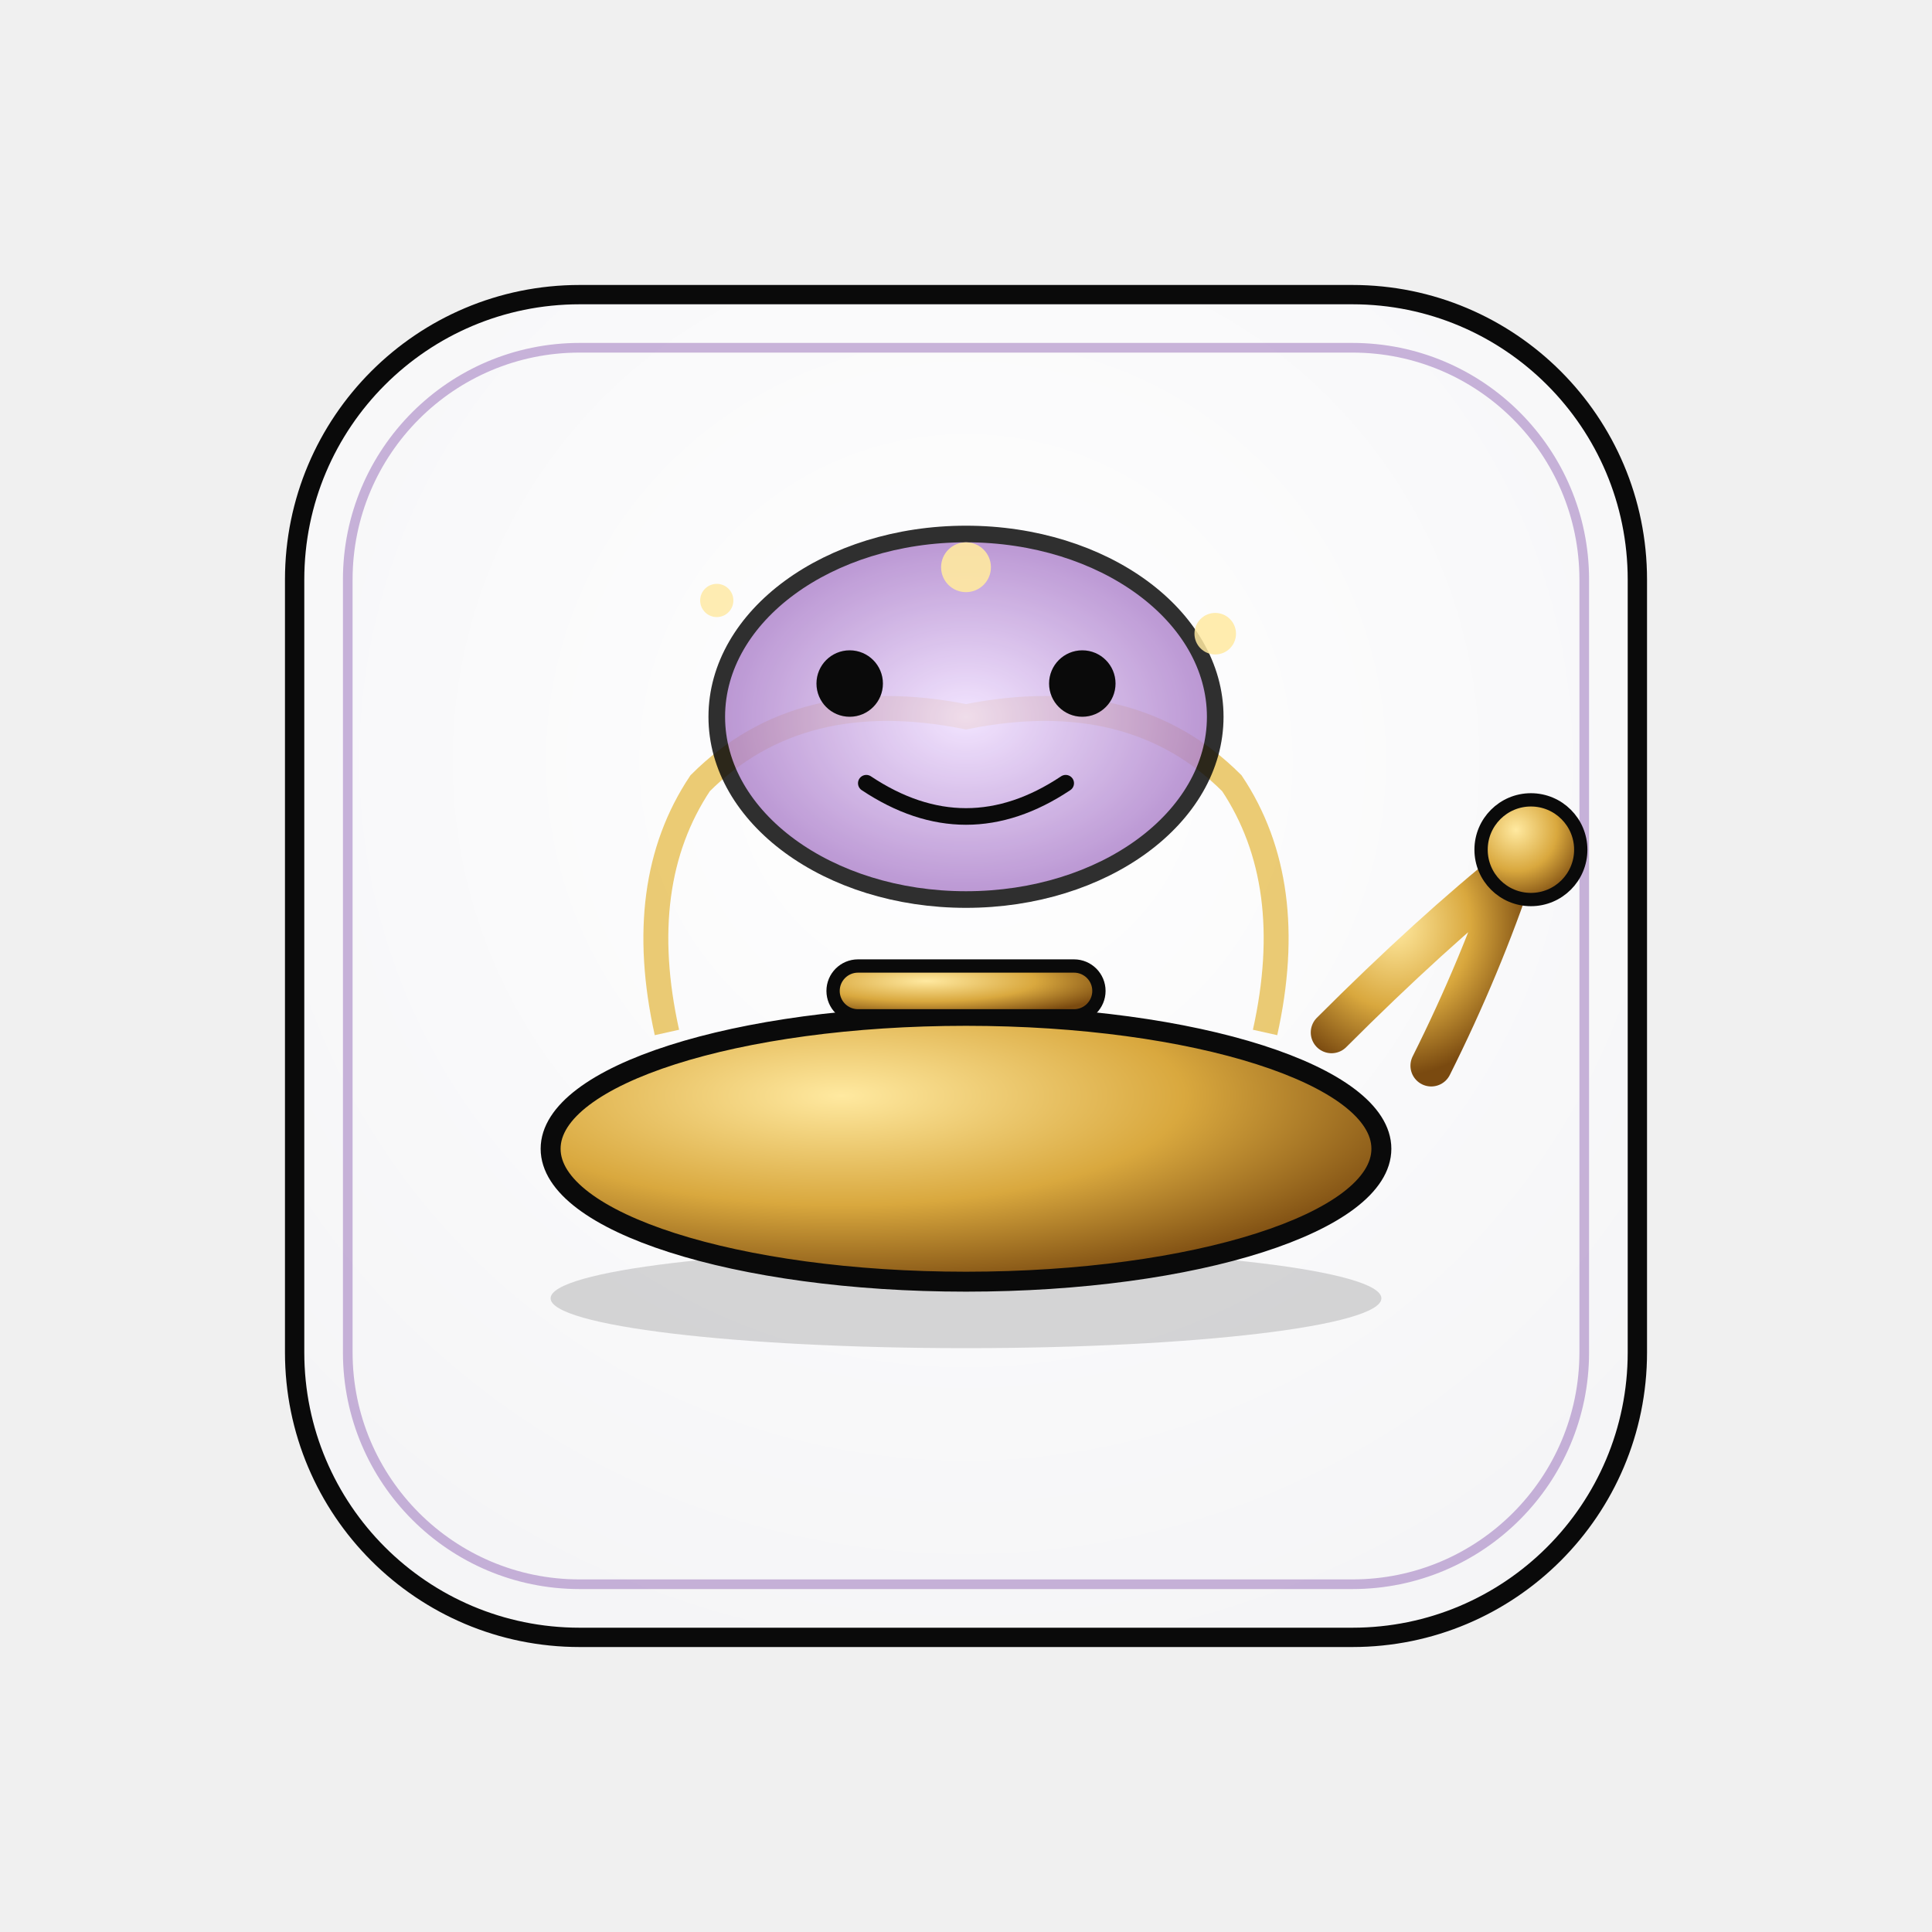
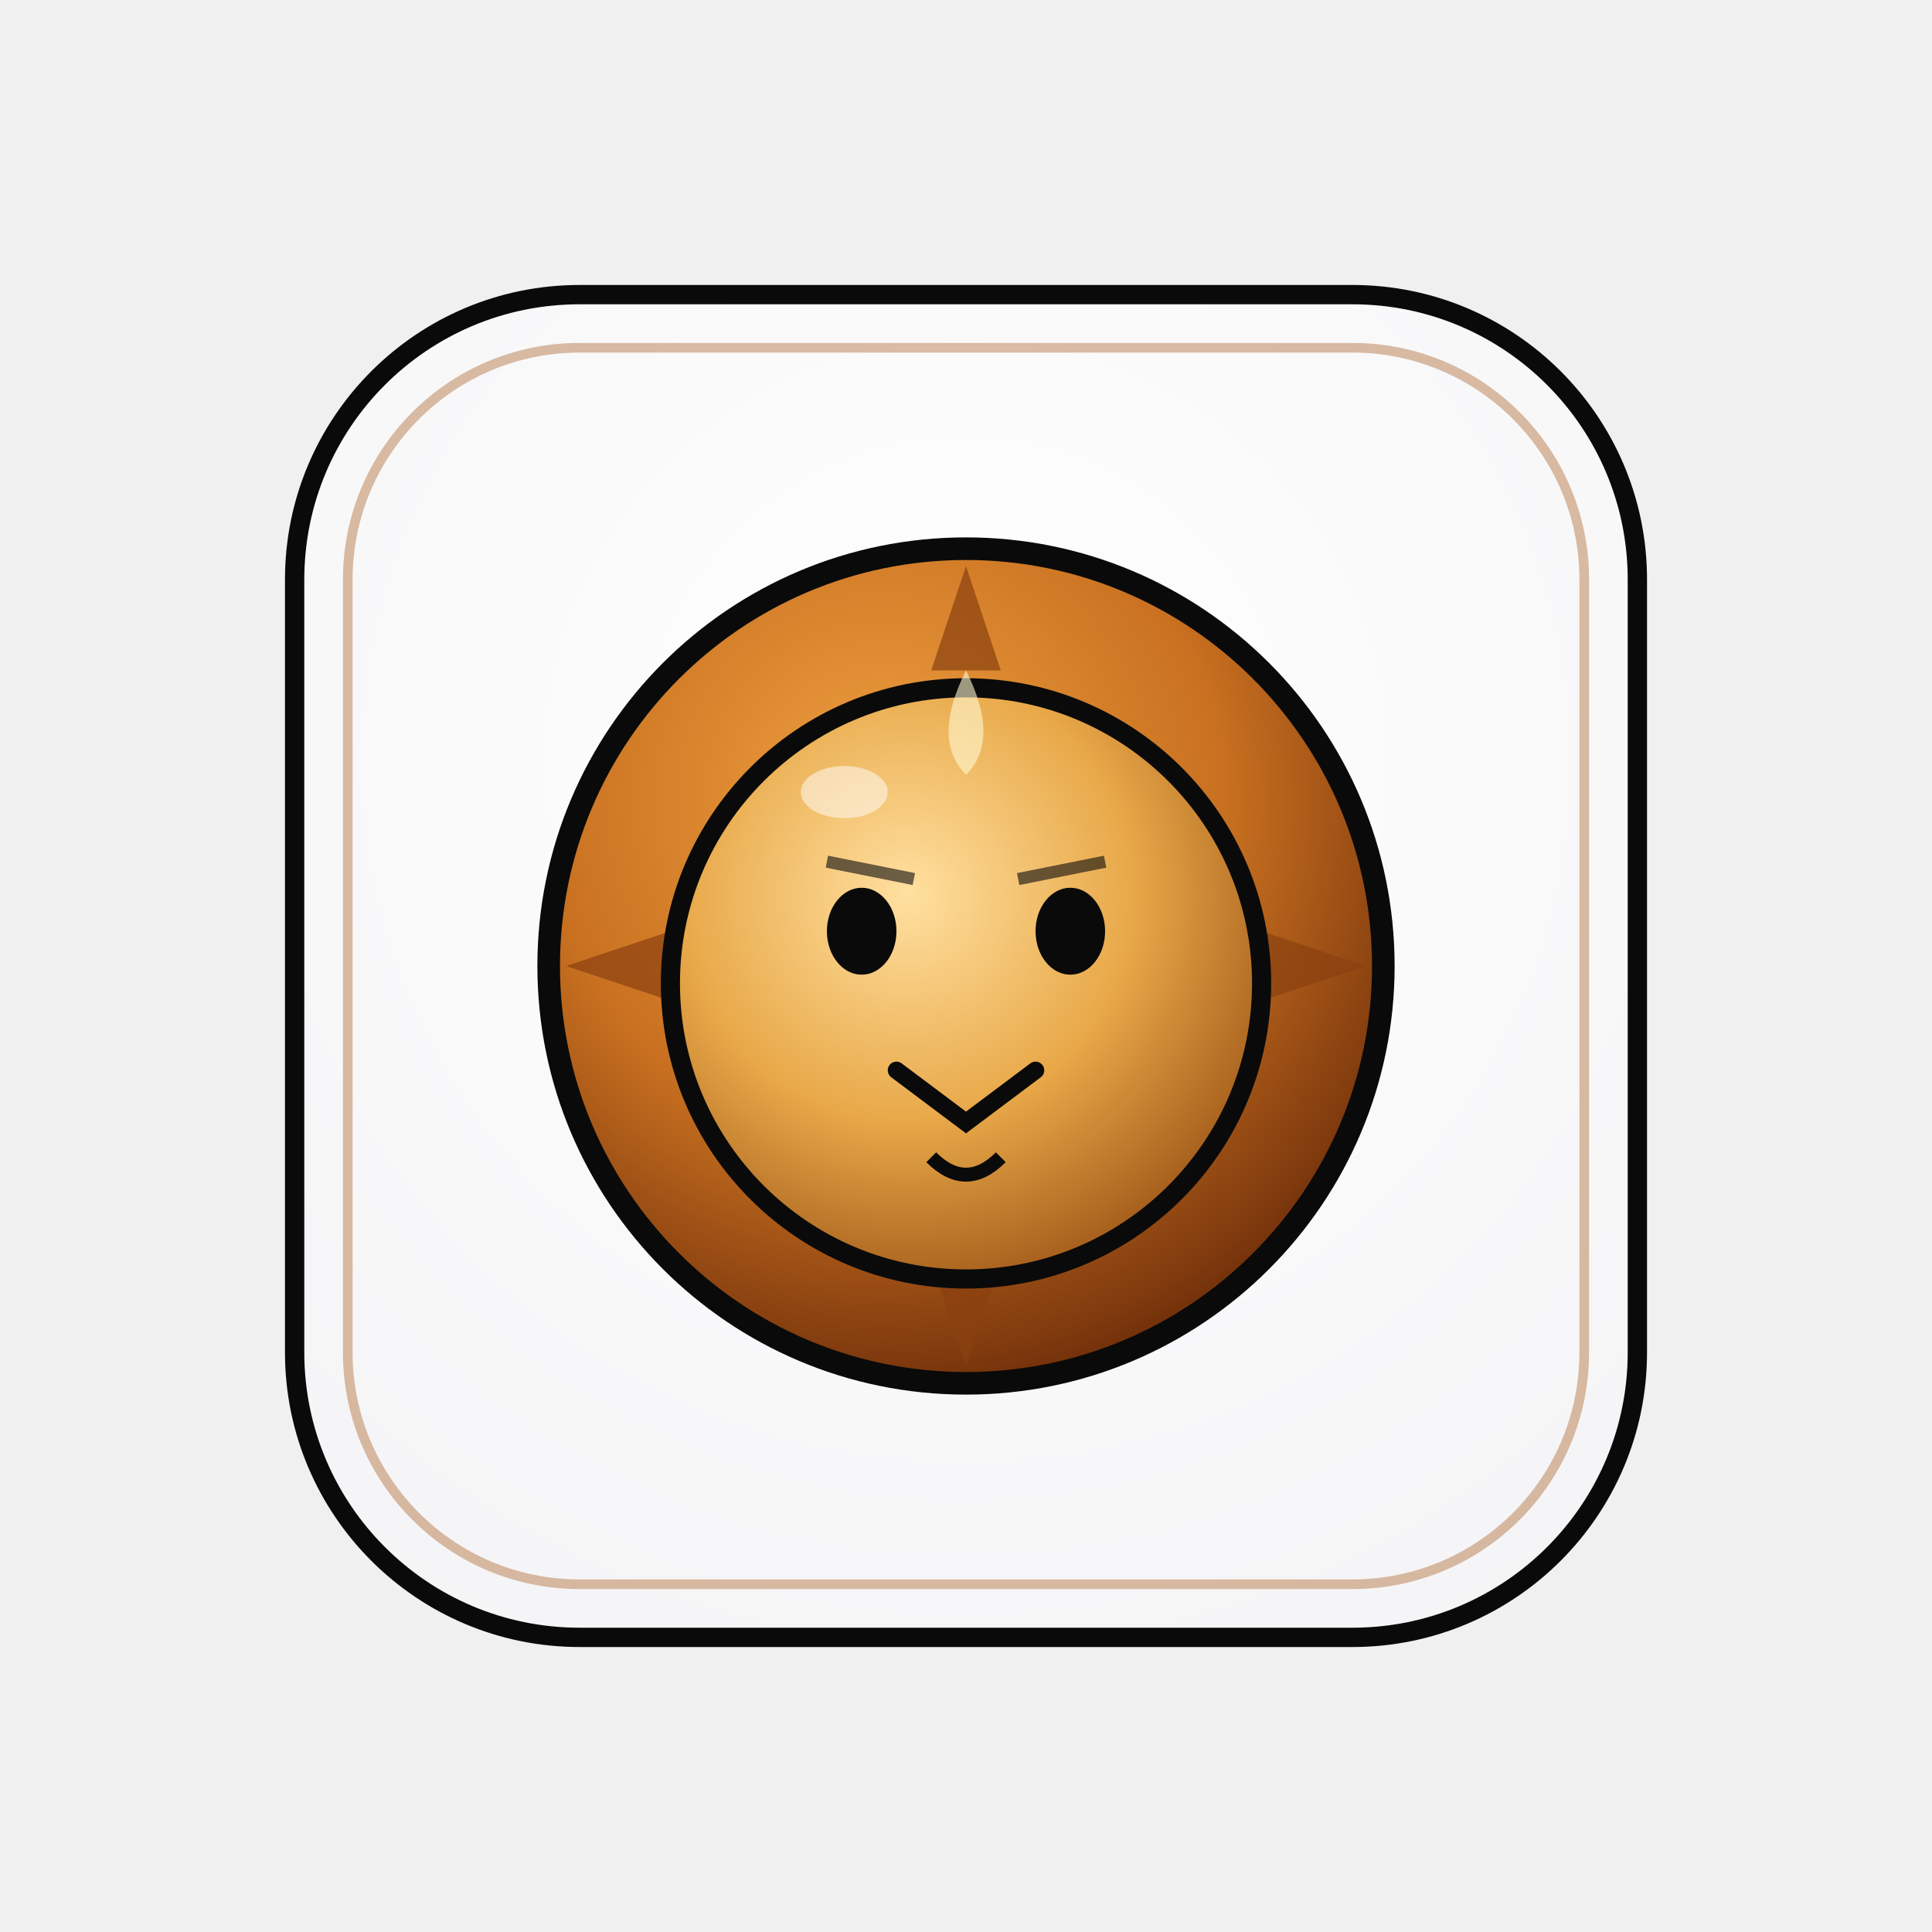
<svg xmlns="http://www.w3.org/2000/svg" viewBox="0 0 200 200" width="200" height="200">
  <defs>
    <radialGradient id="l1-bg" cx="50%" cy="35%" r="75%">
      <stop offset="0%" stop-color="#ffffff" />
      <stop offset="100%" stop-color="#f4f4f6" />
    </radialGradient>
-     <radialGradient id="l1-lamp2" cx="35%" cy="30%" r="75%">
-       <stop offset="0%" stop-color="#ffe9a0" />
-       <stop offset="55%" stop-color="#d9a83e" />
-       <stop offset="100%" stop-color="#7a4a10" />
+     <radialGradient id="l1-mane" cx="40%" cy="30%" r="75%">
+       <stop offset="0%" stop-color="#f0a040" />
+       <stop offset="55%" stop-color="#c87020" />
+       <stop offset="100%" stop-color="#6a2a08" />
    </radialGradient>
-     <radialGradient id="l1-genie2" cx="40%" cy="30%" r="75%">
-       <stop offset="0%" stop-color="#d8b0ff" />
-       <stop offset="55%" stop-color="#d88a4a" />
-       <stop offset="100%" stop-color="#c87a3a" />
-     </radialGradient>
-     <radialGradient id="l1-smoke" cx="50%" cy="50%" r="60%">
-       <stop offset="0%" stop-color="#f0e0ff" />
-       <stop offset="100%" stop-color="#a070c0" />
+     <radialGradient id="l1-face" cx="40%" cy="35%" r="70%">
+       <stop offset="0%" stop-color="#ffe0a0" />
+       <stop offset="55%" stop-color="#e8a848" />
+       <stop offset="100%" stop-color="#a05818" />
    </radialGradient>
  </defs>
  <rect x="30" y="30" width="140" height="140" rx="30" fill="url(#l1-bg)" />
  <rect x="30.5" y="30.5" width="139" height="139" rx="29.5" fill="none" stroke="#0a0a0a" stroke-width="2" />
-   <rect x="36" y="36" width="128" height="128" rx="24" fill="none" stroke="rgba(106,47,154,.35)" stroke-width="1" />
-   <g transform="translate(100,100) scale(0.86) translate(-100,-100)">
-     <ellipse cx="100" cy="140" rx="50" ry="6" fill="#000" opacity=".15" />
-     <ellipse cx="100" cy="122" rx="50" ry="16" fill="url(#l1-lamp2)" stroke="#0a0a0a" stroke-width="2.4" />
-     <path d="M144 108 Q156 96 166 88 Q162 100 156 112" stroke="url(#l1-lamp2)" stroke-width="5" fill="none" stroke-linecap="round" />
-     <circle cx="168" cy="86" r="6" fill="url(#l1-lamp2)" stroke="#0a0a0a" stroke-width="1.6" />
-     <path d="M64 108 Q60 90 68 78 Q80 66 100 70 Q120 66 132 78 Q140 90 136 108" stroke="#e8c25c" stroke-width="3" fill="none" opacity=".85" />
-     <ellipse cx="100" cy="70" rx="30" ry="22" fill="url(#l1-smoke)" stroke="#0a0a0a" stroke-width="2" opacity=".85" />
-     <circle cx="86" cy="66" r="4" fill="#0a0a0a" />
-     <circle cx="114" cy="66" r="4" fill="#0a0a0a" />
-     <path d="M88 78 Q100 86 112 78" stroke="#0a0a0a" stroke-width="2" fill="none" stroke-linecap="round" />
-     <circle cx="100" cy="52" r="3" fill="#ffe9a0" opacity=".9" />
-     <circle cx="70" cy="56" r="2" fill="#ffe9a0" opacity=".8" />
-     <circle cx="130" cy="60" r="2.5" fill="#ffe9a0" opacity=".85" />
-     <rect x="84" y="100" width="32" height="6" rx="3" fill="url(#l1-lamp2)" stroke="#0a0a0a" stroke-width="1.6" />
+   <rect x="36" y="36" width="128" height="128" rx="24" fill="none" stroke="rgba(168,90,31,.4)" stroke-width="1" />
+   <g transform="translate(100,100) scale(0.9) translate(-100,-100)">
+     <circle cx="100" cy="100" r="48" fill="url(#l1-mane)" stroke="#0a0a0a" stroke-width="2.6" />
+     <path d="M100 54 L104 66 L96 66 Z M100 146 L104 134 L96 134 Z M54 100 L66 104 L66 96 Z M146 100 L134 104 L134 96 Z" fill="#8a4010" opacity=".7" />
+     <circle cx="100" cy="102" r="34" fill="url(#l1-face)" stroke="#0a0a0a" stroke-width="2.2" />
+     <ellipse cx="88" cy="96" rx="4" ry="5" fill="#0a0a0a" />
+     <ellipse cx="112" cy="96" rx="4" ry="5" fill="#0a0a0a" />
+     <path d="M92 112 L100 118 L108 112" stroke="#0a0a0a" stroke-width="2" fill="none" stroke-linecap="round" />
+     <path d="M96 122 Q100 126 104 122" stroke="#0a0a0a" stroke-width="1.6" fill="none" />
+     <path d="M84 88 L94 90 M116 88 L106 90" stroke="#0a0a0a" stroke-width="1.4" opacity=".6" />
+     <ellipse cx="86" cy="80" rx="5" ry="3" fill="#fff" opacity=".5" />
+     <path d="M100 66 Q96 74 100 78 Q104 74 100 66" fill="#fff8d0" opacity=".6" />
  </g>
</svg>
